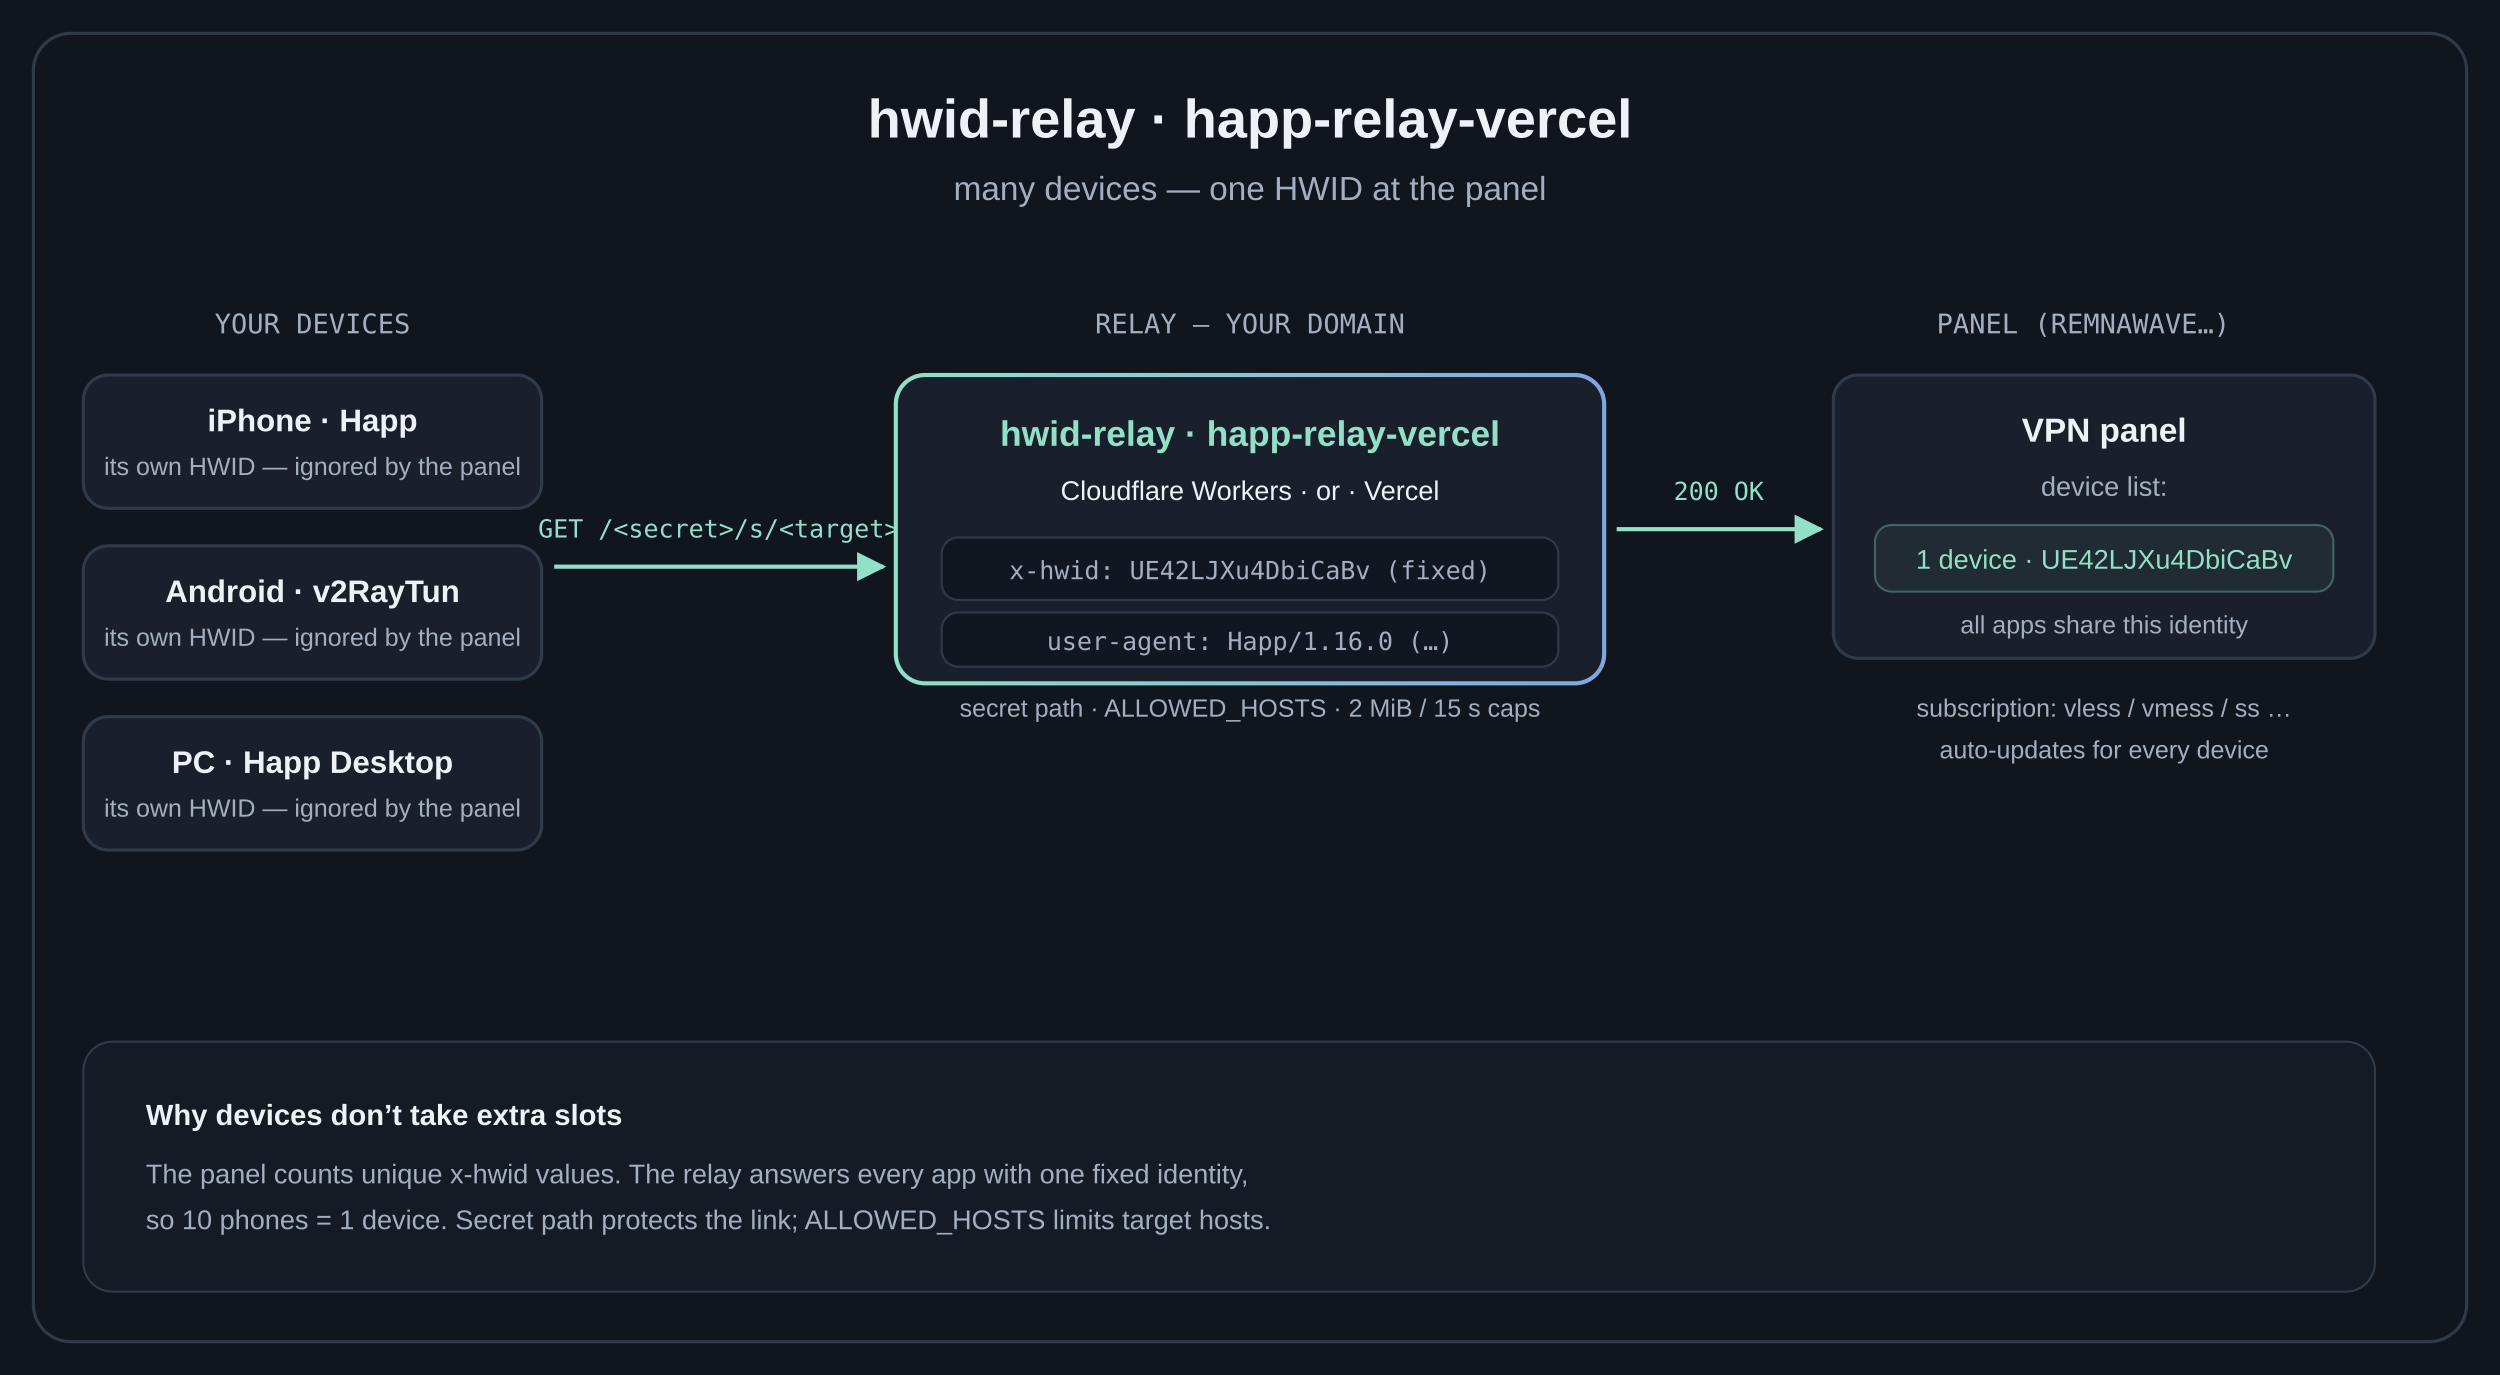
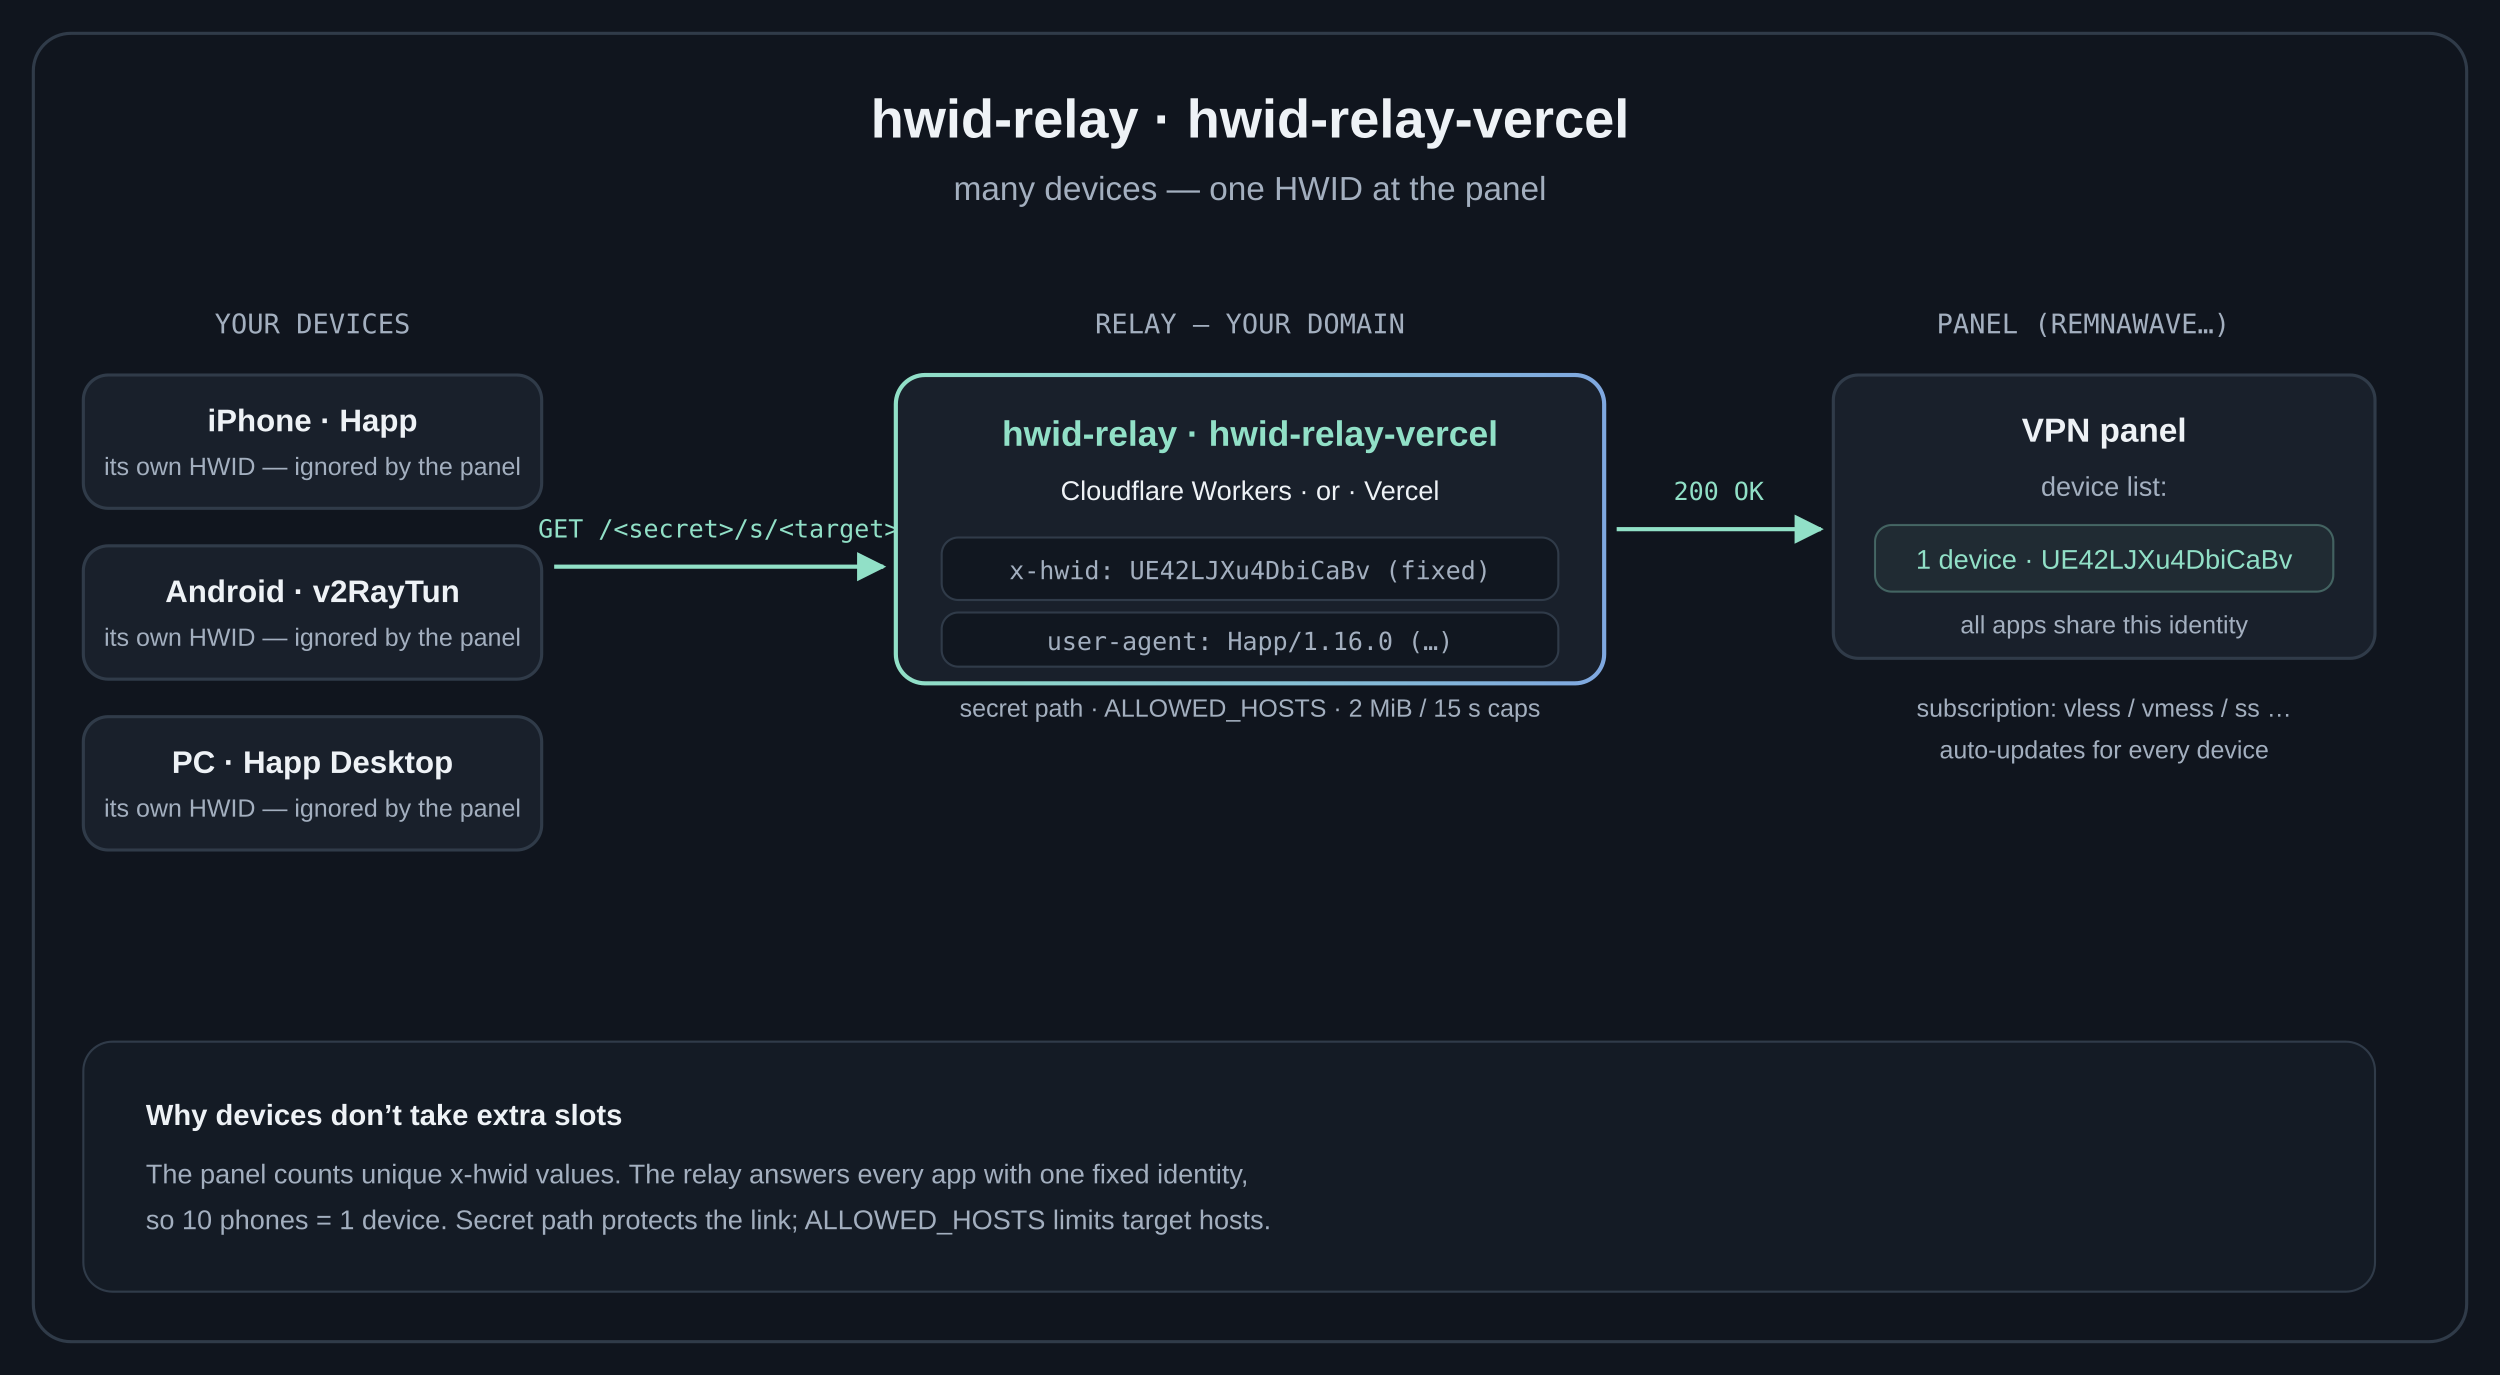
<svg xmlns="http://www.w3.org/2000/svg" viewBox="0 0 1200 660" font-family="Segoe UI, Arial, sans-serif">
  <defs>
    <marker id="arrow" viewBox="0 0 10 10" refX="9" refY="5" markerWidth="7" markerHeight="7" orient="auto-start-reverse">
      <path d="M 0 0 L 10 5 L 0 10 z" fill="#91e0c7" />
    </marker>
    <linearGradient id="relayStroke" x1="0" y1="0" x2="1" y2="0">
      <stop offset="0" stop-color="#91e0c7" />
      <stop offset="1" stop-color="#7fa8e0" />
    </linearGradient>
  </defs>
  <rect x="0" y="0" width="1200" height="660" fill="#10151e" />
  <rect x="16" y="16" width="1168" height="628" rx="18" fill="none" stroke="#303b49" stroke-width="1.5" />
-   <text x="600" y="66" text-anchor="middle" font-size="26" font-weight="700" fill="#eef2f6">hwid-relay · happ-relay-vercel</text>
+   <text x="600" y="66" text-anchor="middle" font-size="26" font-weight="700" fill="#eef2f6">hwid-relay · hwid-relay-vercel</text>
  <text x="600" y="96" text-anchor="middle" font-size="16" fill="#a3afbf">many devices — one HWID at the panel</text>
  <text x="150" y="160" text-anchor="middle" font-size="13" fill="#a3afbf" font-family="Consolas, monospace">YOUR DEVICES</text>
  <rect x="40" y="180" width="220" height="64" rx="12" fill="#19202b" stroke="#303b49" stroke-width="1.5" />
  <text x="150" y="207" text-anchor="middle" font-size="15" font-weight="600" fill="#eef2f6">iPhone · Happ</text>
  <text x="150" y="228" text-anchor="middle" font-size="12" fill="#a3afbf">its own HWID — ignored by the panel</text>
  <rect x="40" y="262" width="220" height="64" rx="12" fill="#19202b" stroke="#303b49" stroke-width="1.5" />
  <text x="150" y="289" text-anchor="middle" font-size="15" font-weight="600" fill="#eef2f6">Android · v2RayTun</text>
  <text x="150" y="310" text-anchor="middle" font-size="12" fill="#a3afbf">its own HWID — ignored by the panel</text>
  <rect x="40" y="344" width="220" height="64" rx="12" fill="#19202b" stroke="#303b49" stroke-width="1.5" />
  <text x="150" y="371" text-anchor="middle" font-size="15" font-weight="600" fill="#eef2f6">PC · Happ Desktop</text>
  <text x="150" y="392" text-anchor="middle" font-size="12" fill="#a3afbf">its own HWID — ignored by the panel</text>
  <line x1="266" y1="272" x2="424" y2="272" stroke="#91e0c7" stroke-width="2" marker-end="url(#arrow)" />
  <text x="345" y="258" text-anchor="middle" font-size="12" fill="#91e0c7" font-family="Consolas, monospace">GET /&lt;secret&gt;/s/&lt;target&gt;</text>
  <text x="600" y="160" text-anchor="middle" font-size="13" fill="#a3afbf" font-family="Consolas, monospace">RELAY — YOUR DOMAIN</text>
  <rect x="430" y="180" width="340" height="148" rx="14" fill="#19202b" stroke="url(#relayStroke)" stroke-width="2" />
-   <text x="600" y="214" text-anchor="middle" font-size="17" font-weight="700" fill="#91e0c7">hwid-relay · happ-relay-vercel</text>
+   <text x="600" y="214" text-anchor="middle" font-size="17" font-weight="700" fill="#91e0c7">hwid-relay · hwid-relay-vercel</text>
  <text x="600" y="240" text-anchor="middle" font-size="13" fill="#eef2f6">Cloudflare Workers · or · Vercel</text>
  <rect x="452" y="258" width="296" height="30" rx="8" fill="#111720" stroke="#303b49" />
  <text x="600" y="278" text-anchor="middle" font-size="12" fill="#a3afbf" font-family="Consolas, monospace">x-hwid: UE42LJXu4DbiCaBv (fixed)</text>
  <rect x="452" y="294" width="296" height="26" rx="8" fill="#111720" stroke="#303b49" />
  <text x="600" y="312" text-anchor="middle" font-size="12" fill="#a3afbf" font-family="Consolas, monospace">user-agent: Happ/1.16.0 (…)</text>
  <text x="600" y="344" text-anchor="middle" font-size="12" fill="#a3afbf">secret path · ALLOWED_HOSTS · 2 MiB / 15 s caps</text>
  <line x1="776" y1="254" x2="874" y2="254" stroke="#91e0c7" stroke-width="2" marker-end="url(#arrow)" />
  <text x="825" y="240" text-anchor="middle" font-size="12" fill="#91e0c7" font-family="Consolas, monospace">200 OK</text>
  <text x="1000" y="160" text-anchor="middle" font-size="13" fill="#a3afbf" font-family="Consolas, monospace">PANEL (REMNAWAVE…)</text>
  <rect x="880" y="180" width="260" height="136" rx="12" fill="#19202b" stroke="#303b49" stroke-width="1.5" />
  <text x="1010" y="212" text-anchor="middle" font-size="16" font-weight="700" fill="#eef2f6">VPN panel</text>
  <text x="1010" y="238" text-anchor="middle" font-size="13" fill="#a3afbf">device list:</text>
  <rect x="900" y="252" width="220" height="32" rx="8" fill="#91e0c70f" stroke="#91e0c755" />
  <text x="1010" y="273" text-anchor="middle" font-size="13" fill="#91e0c7">1 device · UE42LJXu4DbiCaBv</text>
  <text x="1010" y="304" text-anchor="middle" font-size="12" fill="#a3afbf">all apps share this identity</text>
  <text x="1010" y="344" text-anchor="middle" font-size="12" fill="#a3afbf">subscription: vless / vmess / ss …</text>
  <text x="1010" y="364" text-anchor="middle" font-size="12" fill="#a3afbf">auto-updates for every device</text>
  <rect x="40" y="500" width="1100" height="120" rx="14" fill="#141b25" stroke="#303b49" stroke-width="1" />
  <text x="70" y="540" font-size="14" font-weight="600" fill="#eef2f6">Why devices don’t take extra slots</text>
  <text x="70" y="568" font-size="13" fill="#a3afbf">The panel counts unique x-hwid values. The relay answers every app with one fixed identity,</text>
  <text x="70" y="590" font-size="13" fill="#a3afbf">so 10 phones = 1 device. Secret path protects the link; ALLOWED_HOSTS limits target hosts.</text>
</svg>
